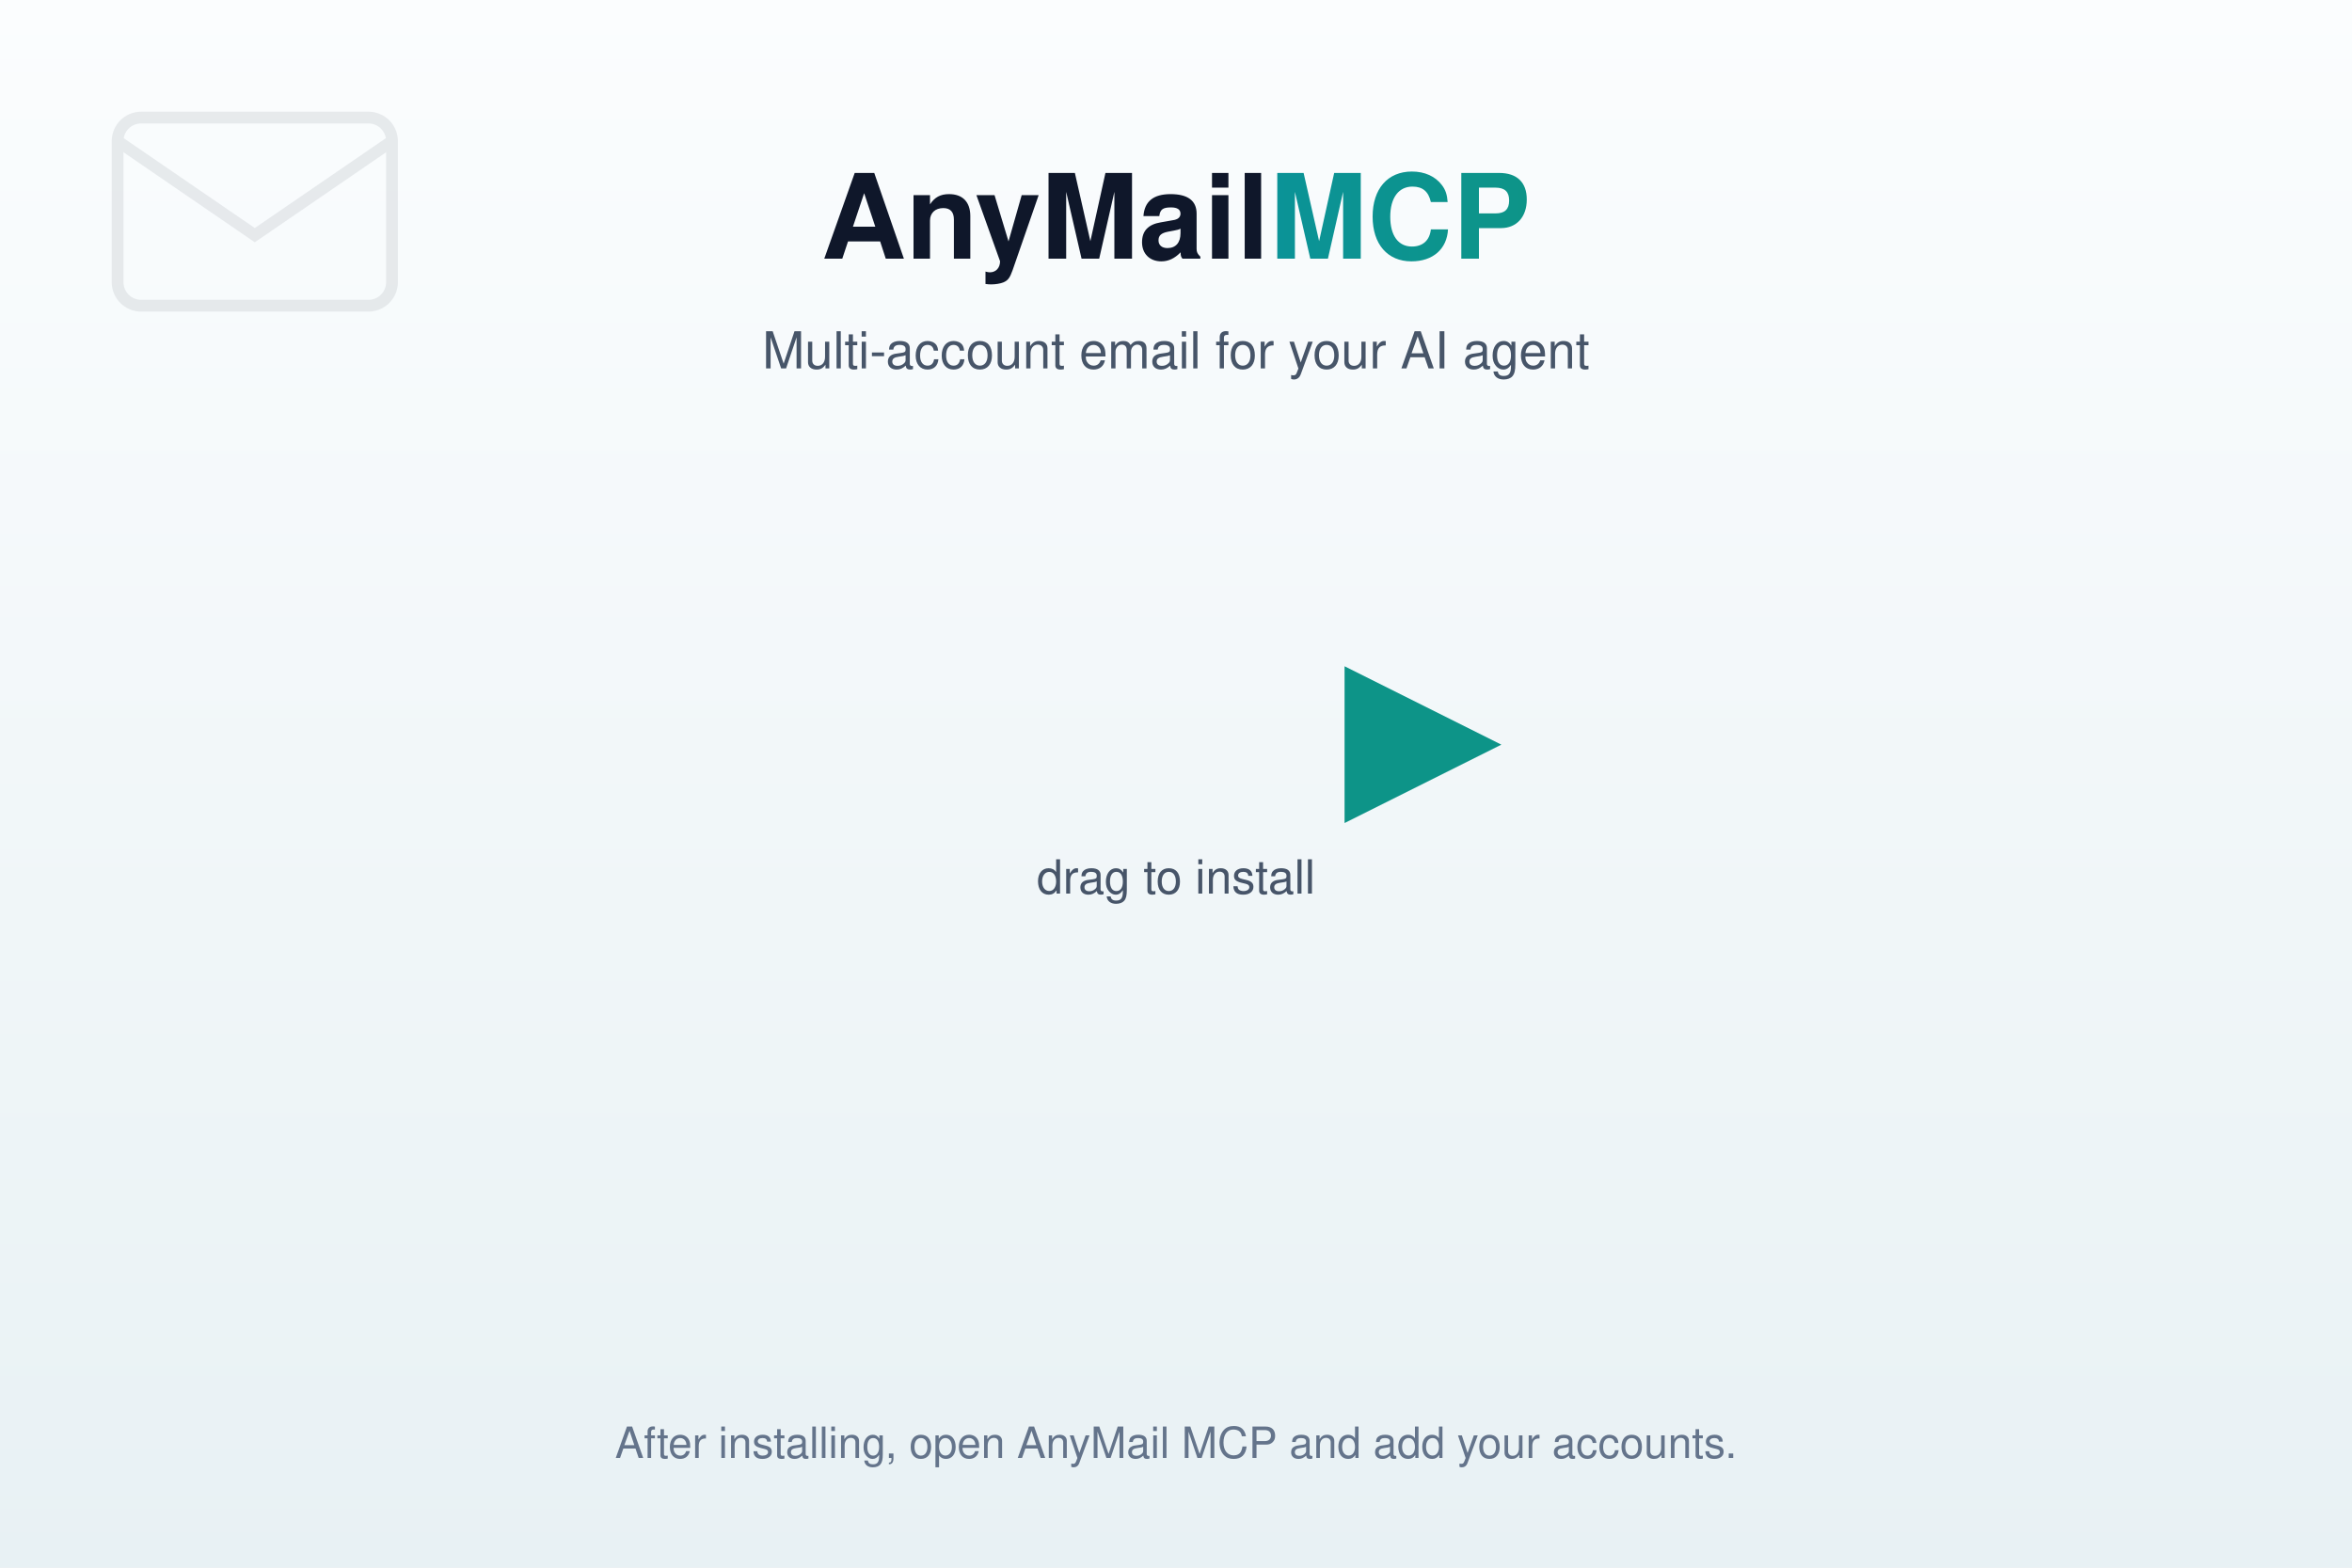
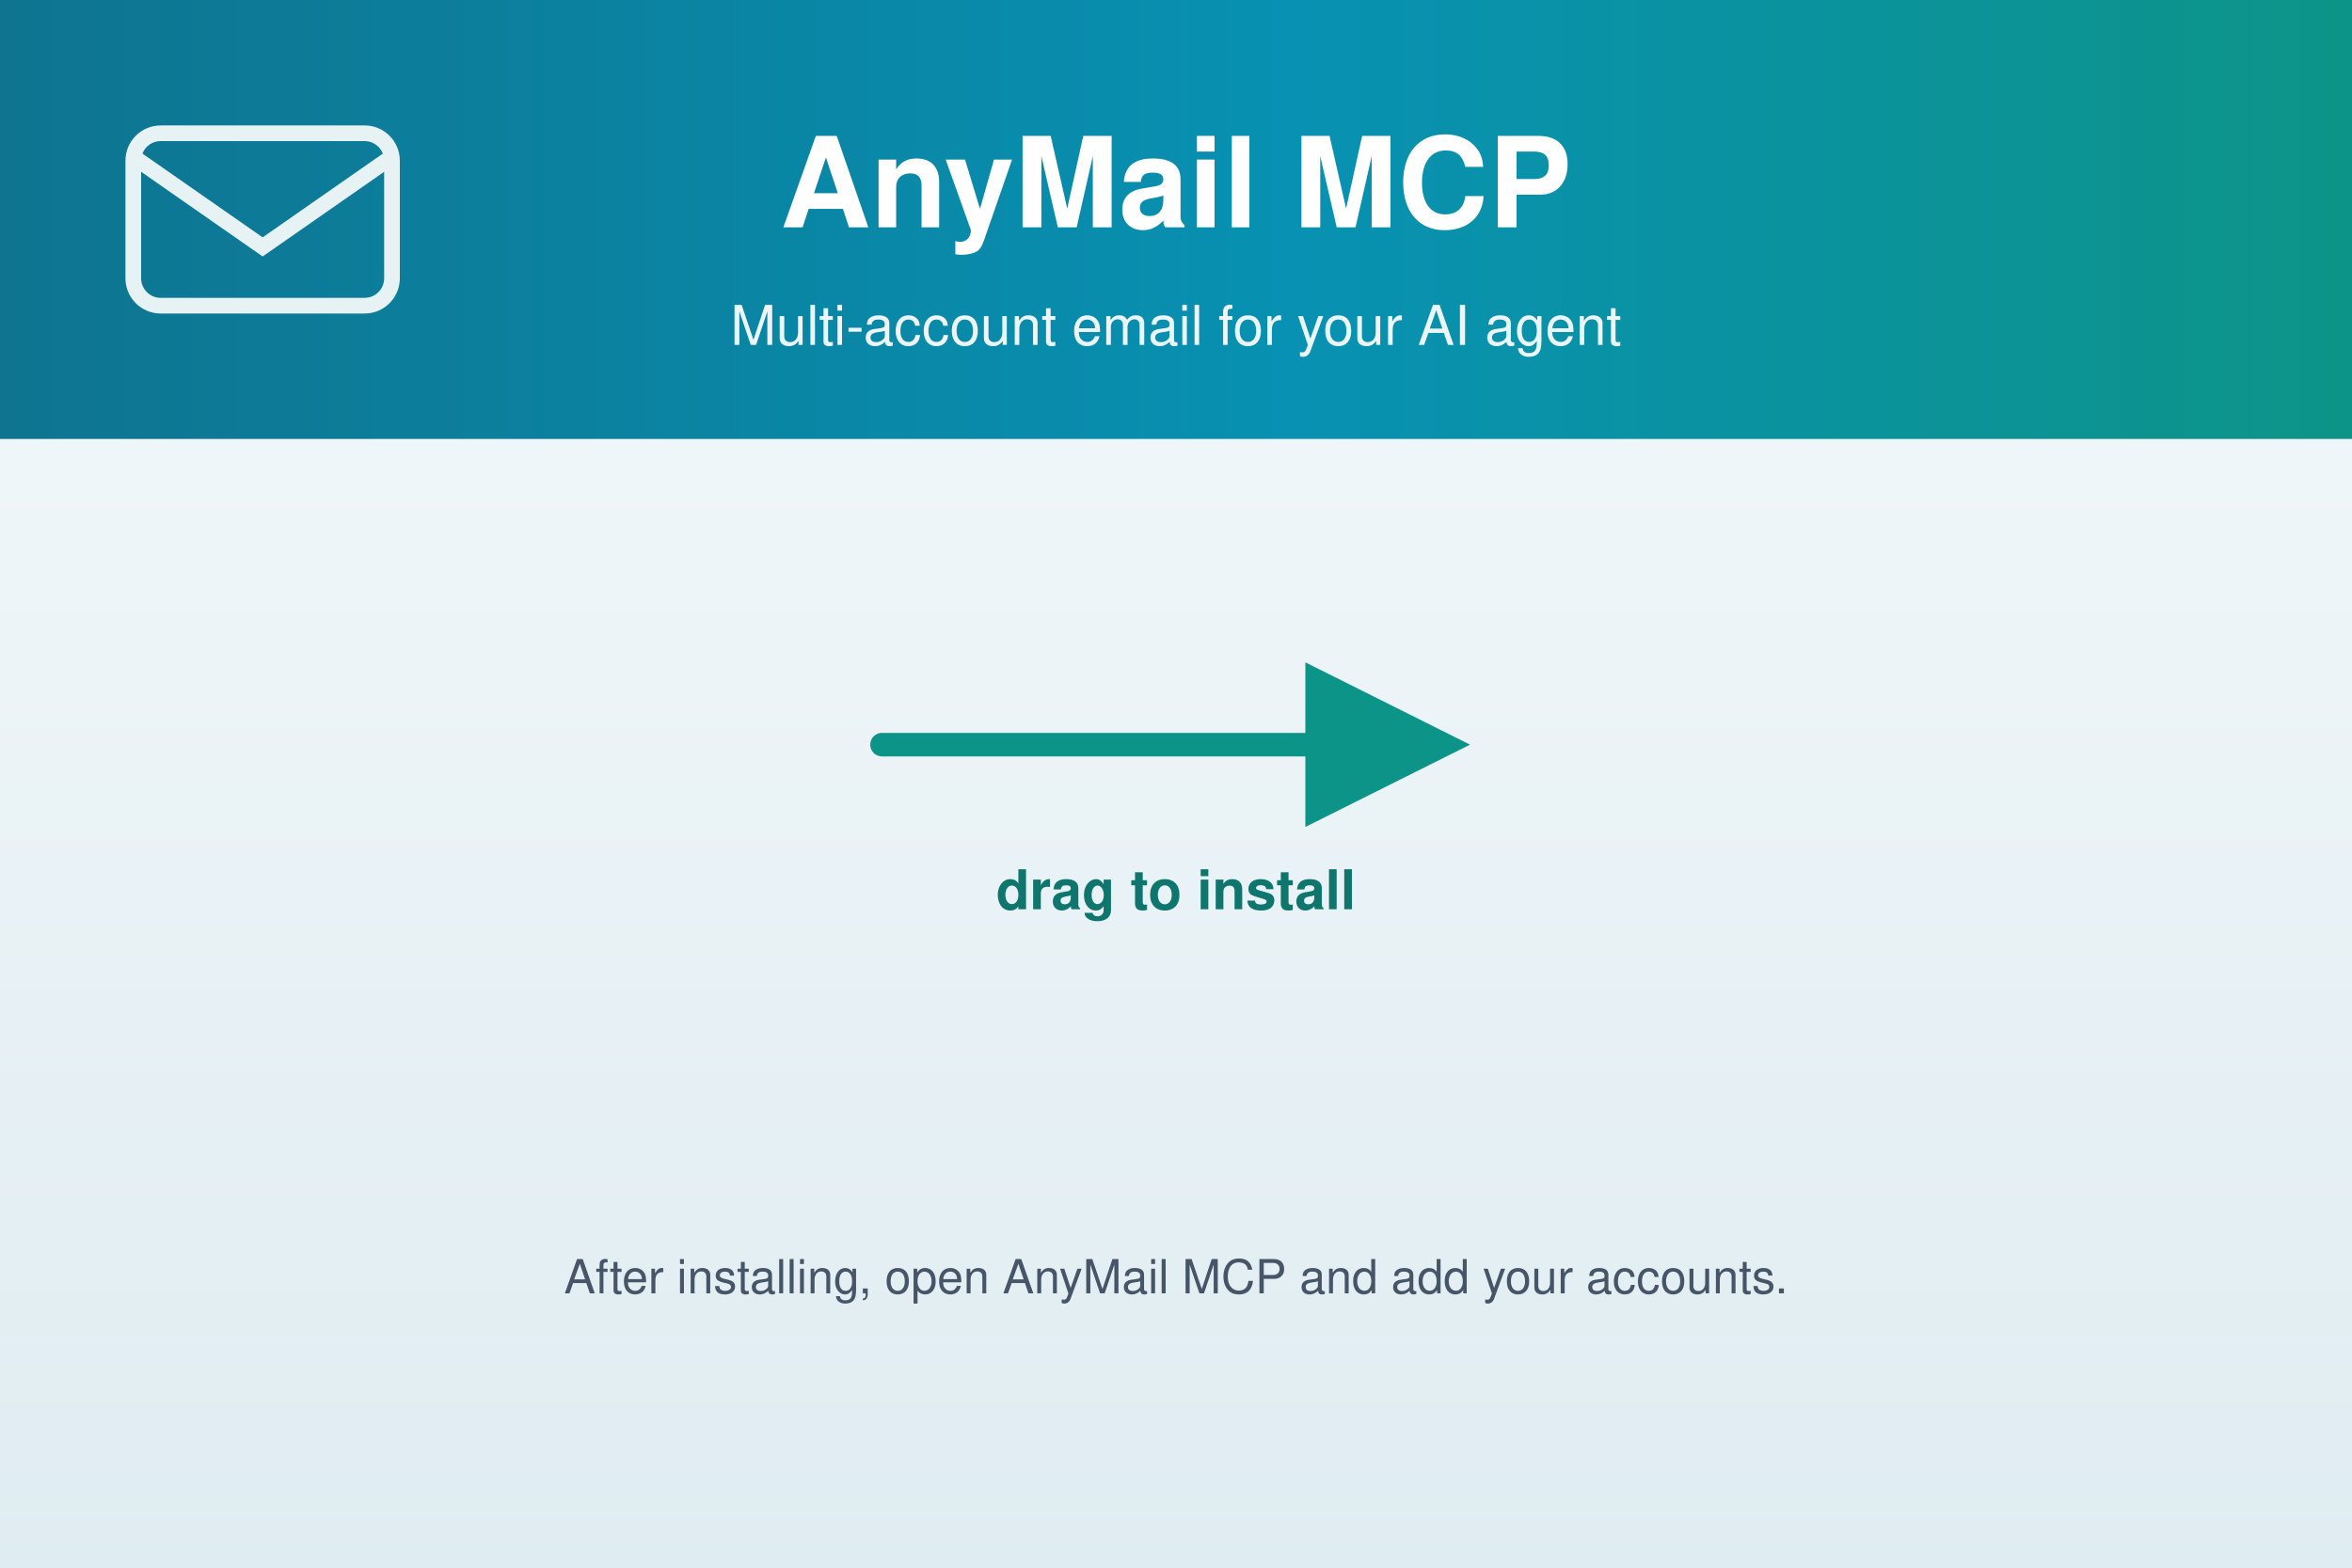
<svg xmlns="http://www.w3.org/2000/svg" width="600" height="400" viewBox="0 0 600 400">
  <defs>
-     <linearGradient id="bg" x1="0" y1="0" x2="0" y2="1">
-       <stop offset="0" stop-color="#fbfdfe" />
-       <stop offset="1" stop-color="#e8f1f4" />
-     </linearGradient>
-     <linearGradient id="accent" x1="0" y1="0" x2="1" y2="0">
-       <stop offset="0" stop-color="#0891b2" />
+     <linearGradient id="band" x1="0" y1="0" x2="1" y2="0">
+       <stop offset="0" stop-color="#0e7490" />
+       <stop offset="0.55" stop-color="#0891b2" />
      <stop offset="1" stop-color="#0d9488" />
    </linearGradient>
-     <marker id="arrowhead" markerWidth="8" markerHeight="8" refX="5" refY="4" orient="auto">
-       <path d="M0,0 L8,4 L0,8 Z" fill="#0d9488" />
+     <linearGradient id="body" x1="0" y1="0" x2="0" y2="1">
+       <stop offset="0" stop-color="#f6fafc" />
+       <stop offset="1" stop-color="#dfecf1" />
+     </linearGradient>
+     <marker id="arrowhead" markerWidth="7" markerHeight="7" refX="4.5" refY="3.5" orient="auto">
+       <path d="M0,0 L7,3.5 L0,7 Z" fill="#0d9488" />
    </marker>
  </defs>
-   <rect width="600" height="400" fill="url(#bg)" />
-   <g opacity="0.08" stroke="#0f172a" stroke-width="3" fill="none">
-     <rect x="30" y="30" width="70" height="48" rx="6" />
-     <path d="M30 36 L65 60 L100 36" />
+   <rect width="600" height="400" fill="url(#body)" />
+   <rect width="600" height="112" fill="url(#band)" />
+   <g stroke="#ffffff" stroke-width="4" fill="none" opacity="0.9">
+     <rect x="34" y="34" width="66" height="44" rx="7" />
+     <path d="M34 40 L67 63 L100 40" />
  </g>
-   <text x="300" y="66" text-anchor="middle" font-family="-apple-system, Helvetica, Arial, sans-serif" font-size="30" font-weight="700" fill="#0f172a">AnyMail<tspan fill="url(#accent)"> MCP</tspan>
-   </text>
-   <text x="300" y="94" text-anchor="middle" font-family="-apple-system, Helvetica, Arial, sans-serif" font-size="13" fill="#475569">Multi-account email for your AI agent</text>
-   <line x1="228" y1="190" x2="368" y2="190" stroke="url(#accent)" stroke-width="5" stroke-linecap="round" marker-end="url(#arrowhead)" />
-   <text x="300" y="228" text-anchor="middle" font-family="-apple-system, Helvetica, Arial, sans-serif" font-size="12" fill="#475569">drag to install</text>
-   <text x="300" y="372" text-anchor="middle" font-family="-apple-system, Helvetica, Arial, sans-serif" font-size="11" fill="#64748b">After installing, open AnyMail MCP and add your accounts.</text>
+   <text x="300" y="58" text-anchor="middle" font-family="-apple-system, Helvetica, Arial, sans-serif" font-size="32" font-weight="800" fill="#ffffff">AnyMail MCP</text>
+   <text x="300" y="88" text-anchor="middle" font-family="-apple-system, Helvetica, Arial, sans-serif" font-size="14" fill="#ffffff" opacity="0.92">Multi-account email for your AI agent</text>
+   <line x1="225" y1="190" x2="360" y2="190" stroke="#0d9488" stroke-width="6" stroke-linecap="round" marker-end="url(#arrowhead)" />
+   <text x="300" y="232" text-anchor="middle" font-family="-apple-system, Helvetica, Arial, sans-serif" font-size="14" font-weight="600" fill="#0f766e">drag to install</text>
+   <text x="300" y="330" text-anchor="middle" font-family="-apple-system, Helvetica, Arial, sans-serif" font-size="12" fill="#475569">After installing, open AnyMail MCP and add your accounts.</text>
</svg>
